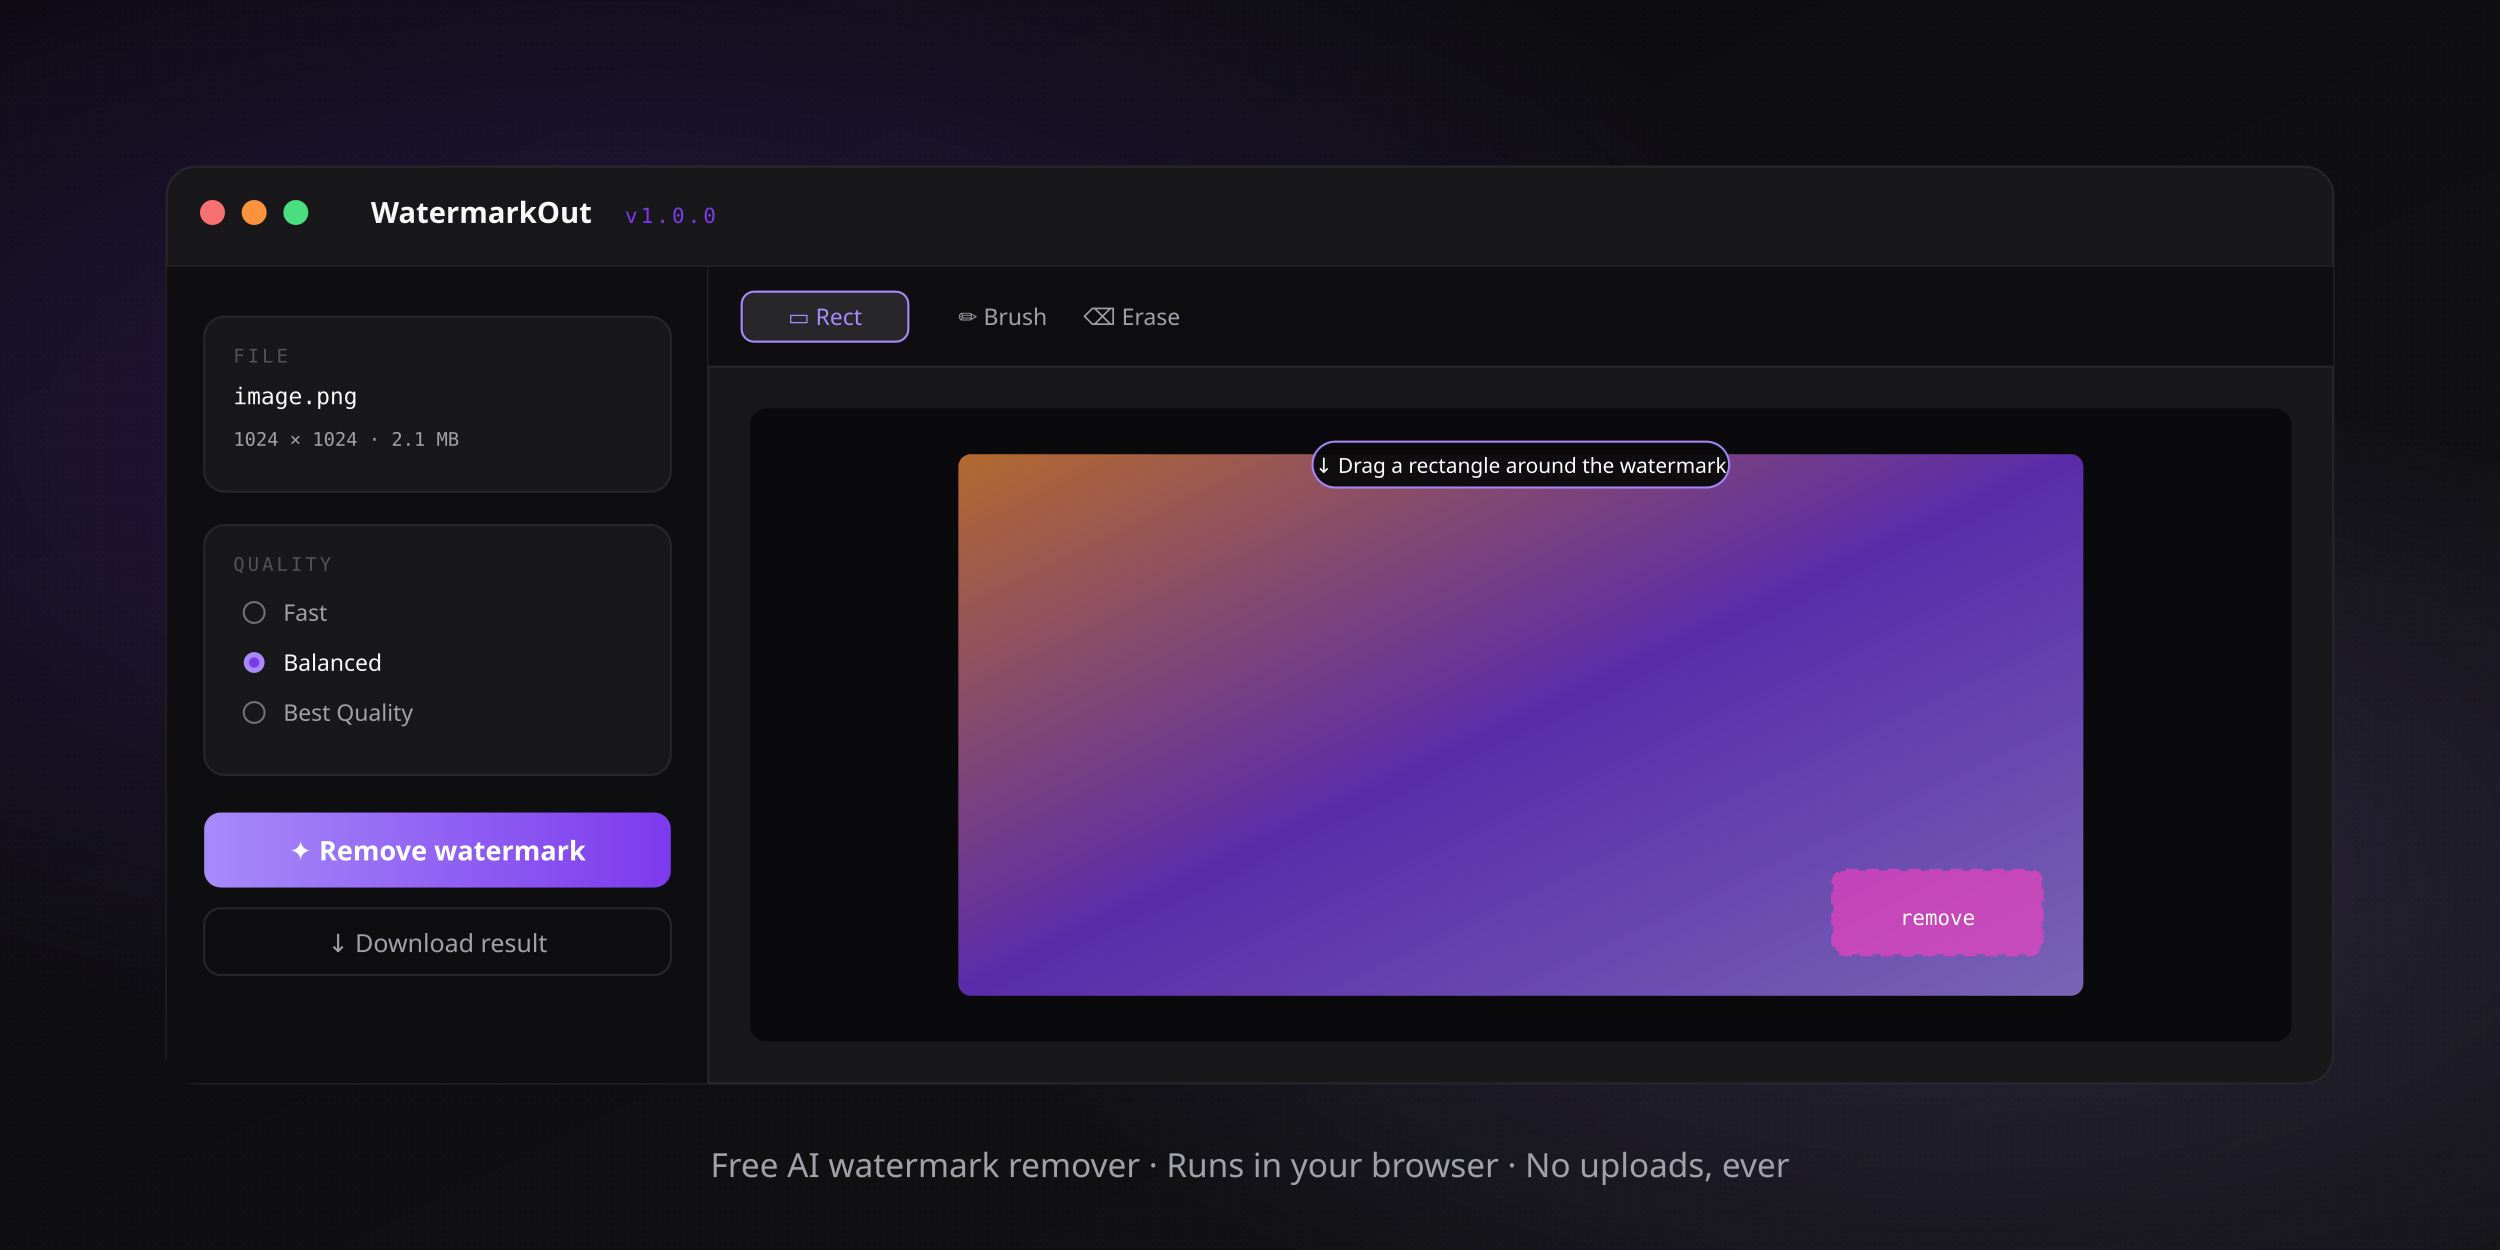
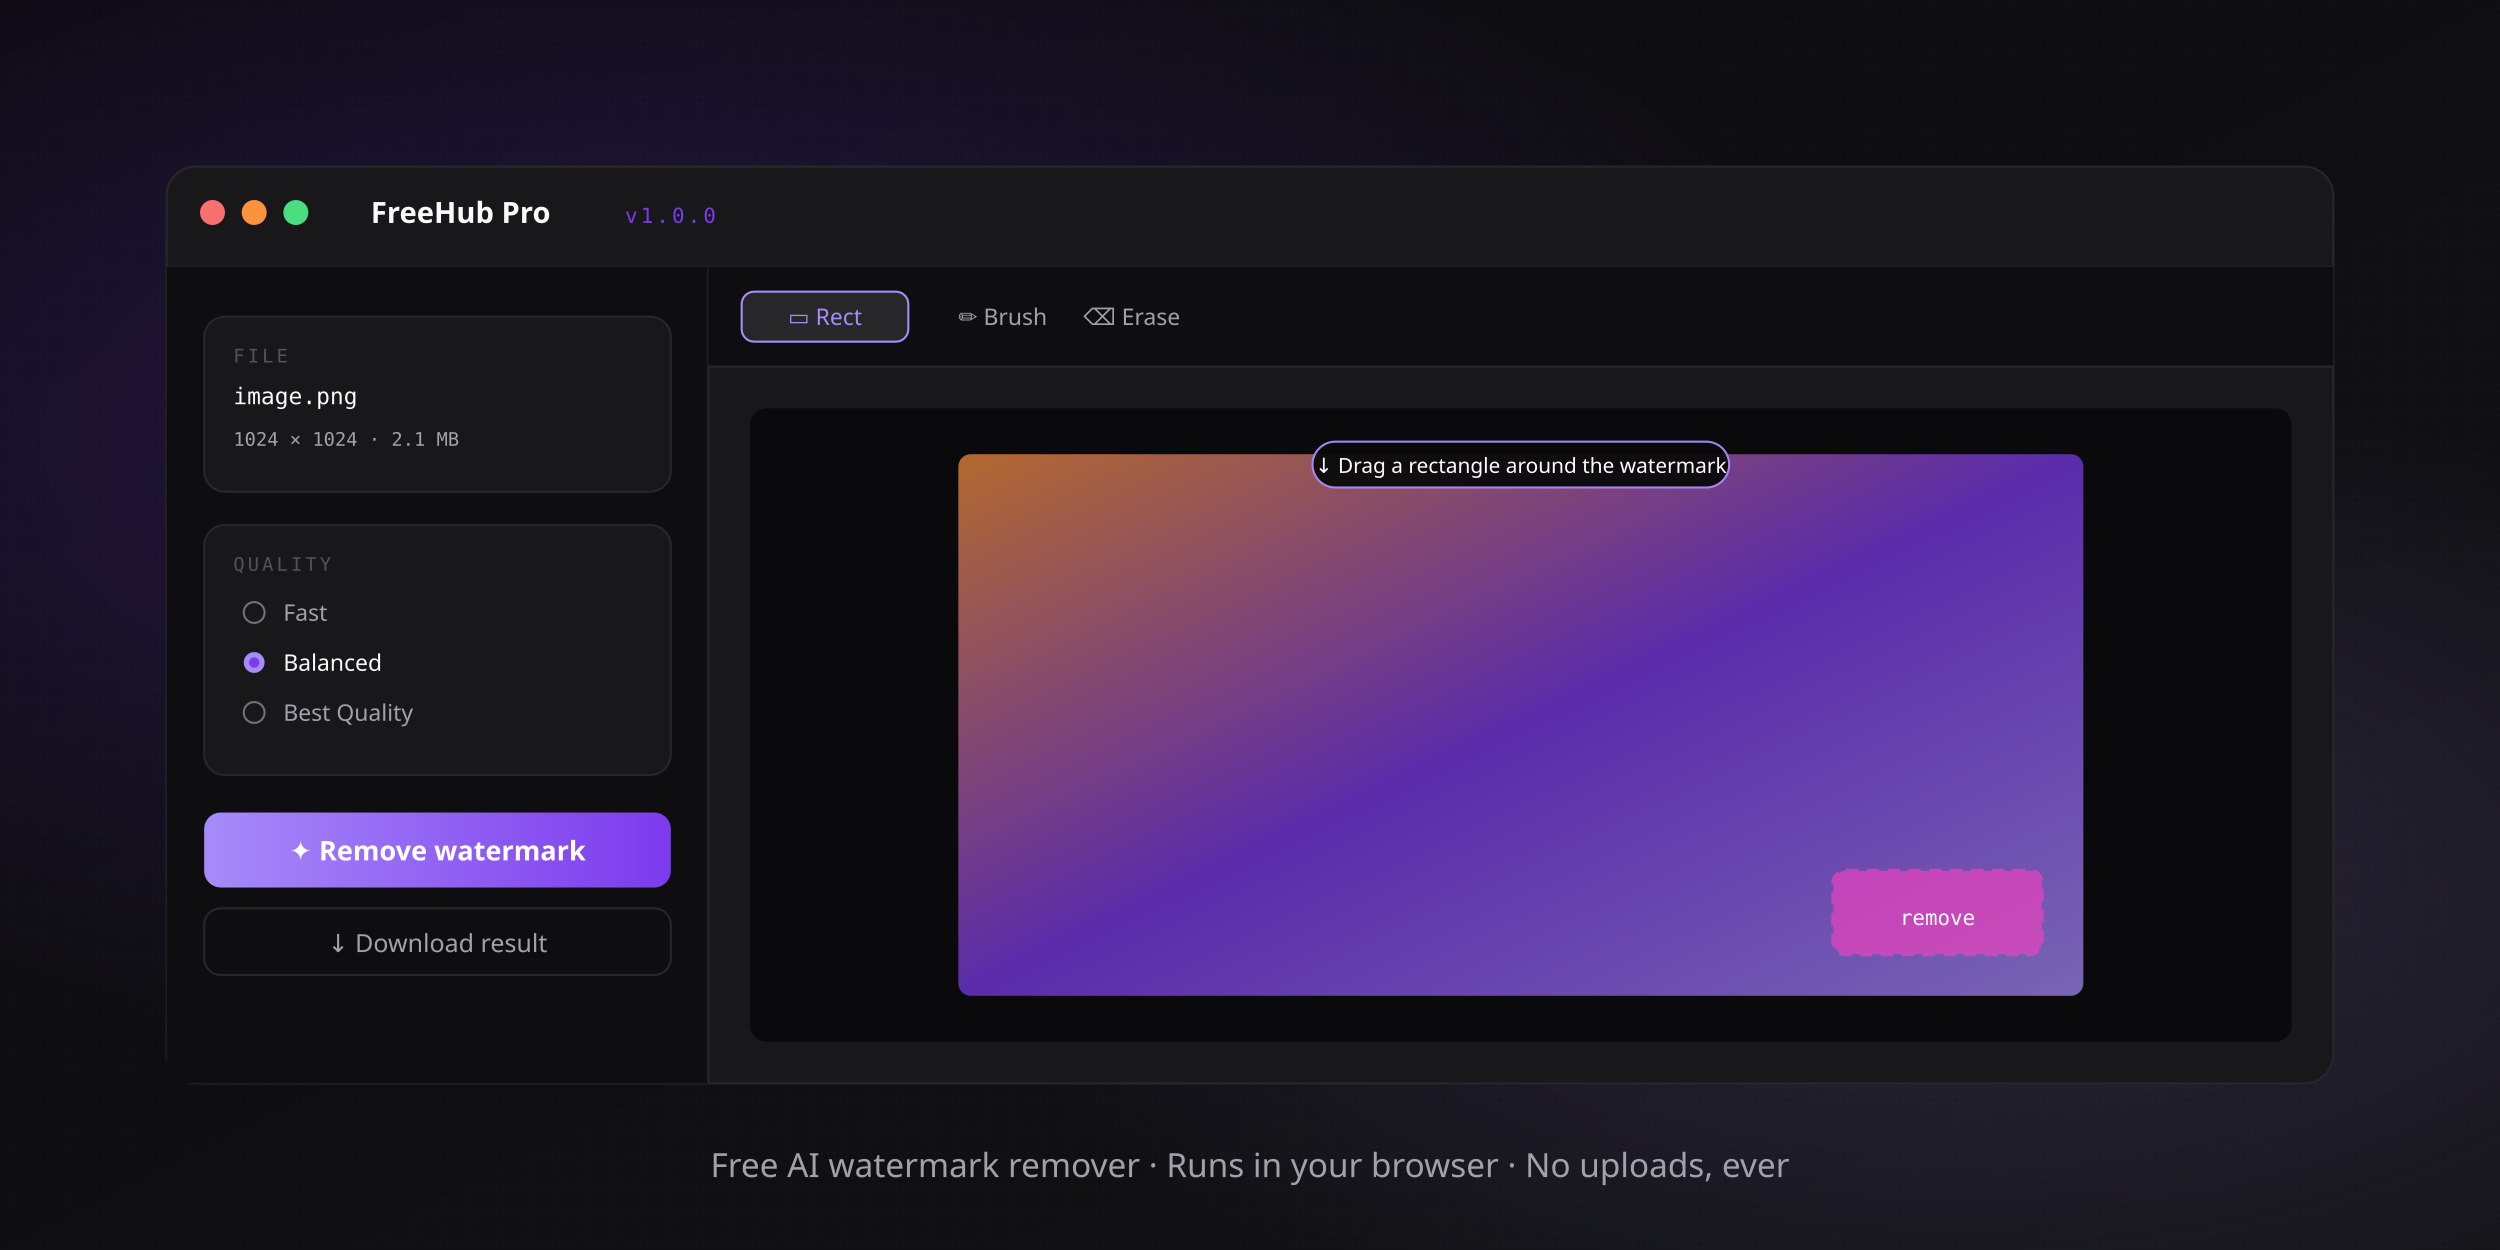
<svg xmlns="http://www.w3.org/2000/svg" viewBox="0 0 1200 600" width="1200" height="600">
  <defs>
    <linearGradient id="bg" x1="0" y1="0" x2="1" y2="1">
      <stop offset="0%" stop-color="#09090b" />
      <stop offset="100%" stop-color="#18181b" />
    </linearGradient>
    <radialGradient id="glow1" cx="0.25" cy="0.35" r="0.5">
      <stop offset="0%" stop-color="#7c3aed" stop-opacity="0.35" />
      <stop offset="100%" stop-color="#7c3aed" stop-opacity="0" />
    </radialGradient>
    <radialGradient id="glow2" cx="0.78" cy="0.7" r="0.4">
      <stop offset="0%" stop-color="#a78bfa" stop-opacity="0.25" />
      <stop offset="100%" stop-color="#a78bfa" stop-opacity="0" />
    </radialGradient>
    <linearGradient id="accent" x1="0" y1="0" x2="1" y2="0">
      <stop offset="0%" stop-color="#a78bfa" />
      <stop offset="100%" stop-color="#7c3aed" />
    </linearGradient>
    <pattern id="grain" patternUnits="userSpaceOnUse" width="3" height="3">
      <rect width="3" height="3" fill="#0a0a0d" />
      <rect x="1" y="1" width="1" height="1" fill="#1c1c20" opacity="0.5" />
    </pattern>
  </defs>
  <rect width="1200" height="600" fill="url(#bg)" />
  <rect width="1200" height="600" fill="url(#glow1)" />
  <rect width="1200" height="600" fill="url(#glow2)" />
  <rect width="1200" height="600" fill="url(#grain)" opacity="0.3" />
  <g transform="translate(80, 80)">
    <rect x="0" y="0" width="1040" height="440" rx="14" fill="#18181b" stroke="#27272a" stroke-width="1" />
    <circle cx="22" cy="22" r="6" fill="#f87171" />
    <circle cx="42" cy="22" r="6" fill="#fb923c" />
    <circle cx="62" cy="22" r="6" fill="#4ade80" />
-     <text x="98" y="27" fill="#fafafa" font-family="Syne, sans-serif" font-weight="700" font-size="14">WatermarkOut</text>
+     <text x="98" y="27" fill="#fafafa" font-family="Syne, sans-serif" font-weight="700" font-size="14">FreeHub Pro</text>
    <text x="220" y="27" fill="#7c3aed" font-family="DM Mono, monospace" font-size="10" letter-spacing="1.5">v1.0.0</text>
    <line x1="0" y1="48" x2="1040" y2="48" stroke="#27272a" />
    <rect x="0" y="48" width="260" height="392" fill="#0e0e10" />
    <line x1="260" y1="48" x2="260" y2="440" stroke="#27272a" />
    <g transform="translate(18, 72)">
      <rect width="224" height="84" rx="10" fill="#18181b" stroke="#27272a" />
      <text x="14" y="22" fill="#52525b" font-family="DM Mono, monospace" font-size="9" letter-spacing="1.5">FILE</text>
      <text x="14" y="42" fill="#fafafa" font-family="DM Mono, monospace" font-size="11">image.png</text>
      <text x="14" y="62" fill="#a1a1aa" font-family="DM Mono, monospace" font-size="9">1024 × 1024  ·  2.1 MB</text>
      <rect y="100" width="224" height="120" rx="10" fill="#18181b" stroke="#27272a" />
      <text x="14" y="122" fill="#52525b" font-family="DM Mono, monospace" font-size="9" letter-spacing="1.5">QUALITY</text>
      <circle cx="24" cy="142" r="5" fill="none" stroke="#71717a" />
      <text x="38" y="146" fill="#a1a1aa" font-family="Syne, sans-serif" font-size="11">Fast</text>
      <circle cx="24" cy="166" r="5" fill="#a78bfa" />
      <circle cx="24" cy="166" r="2.5" fill="#7c3aed" />
      <text x="38" y="170" fill="#fafafa" font-family="Syne, sans-serif" font-size="11">Balanced</text>
      <circle cx="24" cy="190" r="5" fill="none" stroke="#71717a" />
      <text x="38" y="194" fill="#a1a1aa" font-family="Syne, sans-serif" font-size="11">Best Quality</text>
      <rect y="238" width="224" height="36" rx="8" fill="url(#accent)" />
      <text x="112" y="261" fill="#fff" font-family="Syne, sans-serif" font-weight="600" font-size="13" text-anchor="middle">✦ Remove watermark</text>
      <rect y="284" width="224" height="32" rx="8" fill="transparent" stroke="#27272a" />
      <text x="112" y="305" fill="#a1a1aa" font-family="Syne, sans-serif" font-size="12" text-anchor="middle">↓ Download result</text>
    </g>
    <g transform="translate(260, 48)">
      <rect width="780" height="48" fill="#0e0e10" />
      <line x1="0" y1="48" x2="780" y2="48" stroke="#27272a" />
      <rect x="16" y="12" width="80" height="24" rx="6" fill="#27272a" stroke="#a78bfa" />
      <text x="56" y="28" fill="#a78bfa" font-family="Syne, sans-serif" font-size="11" text-anchor="middle">▭ Rect</text>
      <text x="120" y="28" fill="#a1a1aa" font-family="Syne, sans-serif" font-size="11">✏ Brush</text>
      <text x="180" y="28" fill="#a1a1aa" font-family="Syne, sans-serif" font-size="11">⌫ Erase</text>
      <rect x="20" y="68" width="740" height="304" rx="8" fill="#0a0a0d" />
      <defs>
        <linearGradient id="mockImg" x1="0" y1="0" x2="1" y2="1">
          <stop offset="0%" stop-color="#fb923c" />
          <stop offset="50%" stop-color="#7c3aed" />
          <stop offset="100%" stop-color="#a78bfa" />
        </linearGradient>
      </defs>
      <rect x="120" y="90" width="540" height="260" rx="6" fill="url(#mockImg)" opacity="0.7" />
      <rect x="540" y="290" width="100" height="40" rx="6" fill="#ff40c0" opacity="0.6" stroke="#ff40c0" stroke-width="2" stroke-dasharray="6 4">
        <animate attributeName="opacity" values="0.4;0.8;0.4" dur="2s" repeatCount="indefinite" />
      </rect>
      <text x="590" y="316" fill="#fff" font-family="DM Mono, monospace" font-size="10" text-anchor="middle">remove</text>
      <rect x="290" y="84" width="200" height="22" rx="11" fill="#09090b" stroke="#a78bfa" opacity="0.95" />
      <text x="390" y="99" fill="#fff" font-family="Syne, sans-serif" font-size="10" text-anchor="middle">↓ Drag a rectangle around the watermark</text>
    </g>
  </g>
  <text x="600" y="565" fill="#a1a1aa" font-family="Syne, sans-serif" font-size="16" text-anchor="middle" font-weight="500">
    Free AI watermark remover · Runs in your browser · No uploads, ever
  </text>
</svg>
